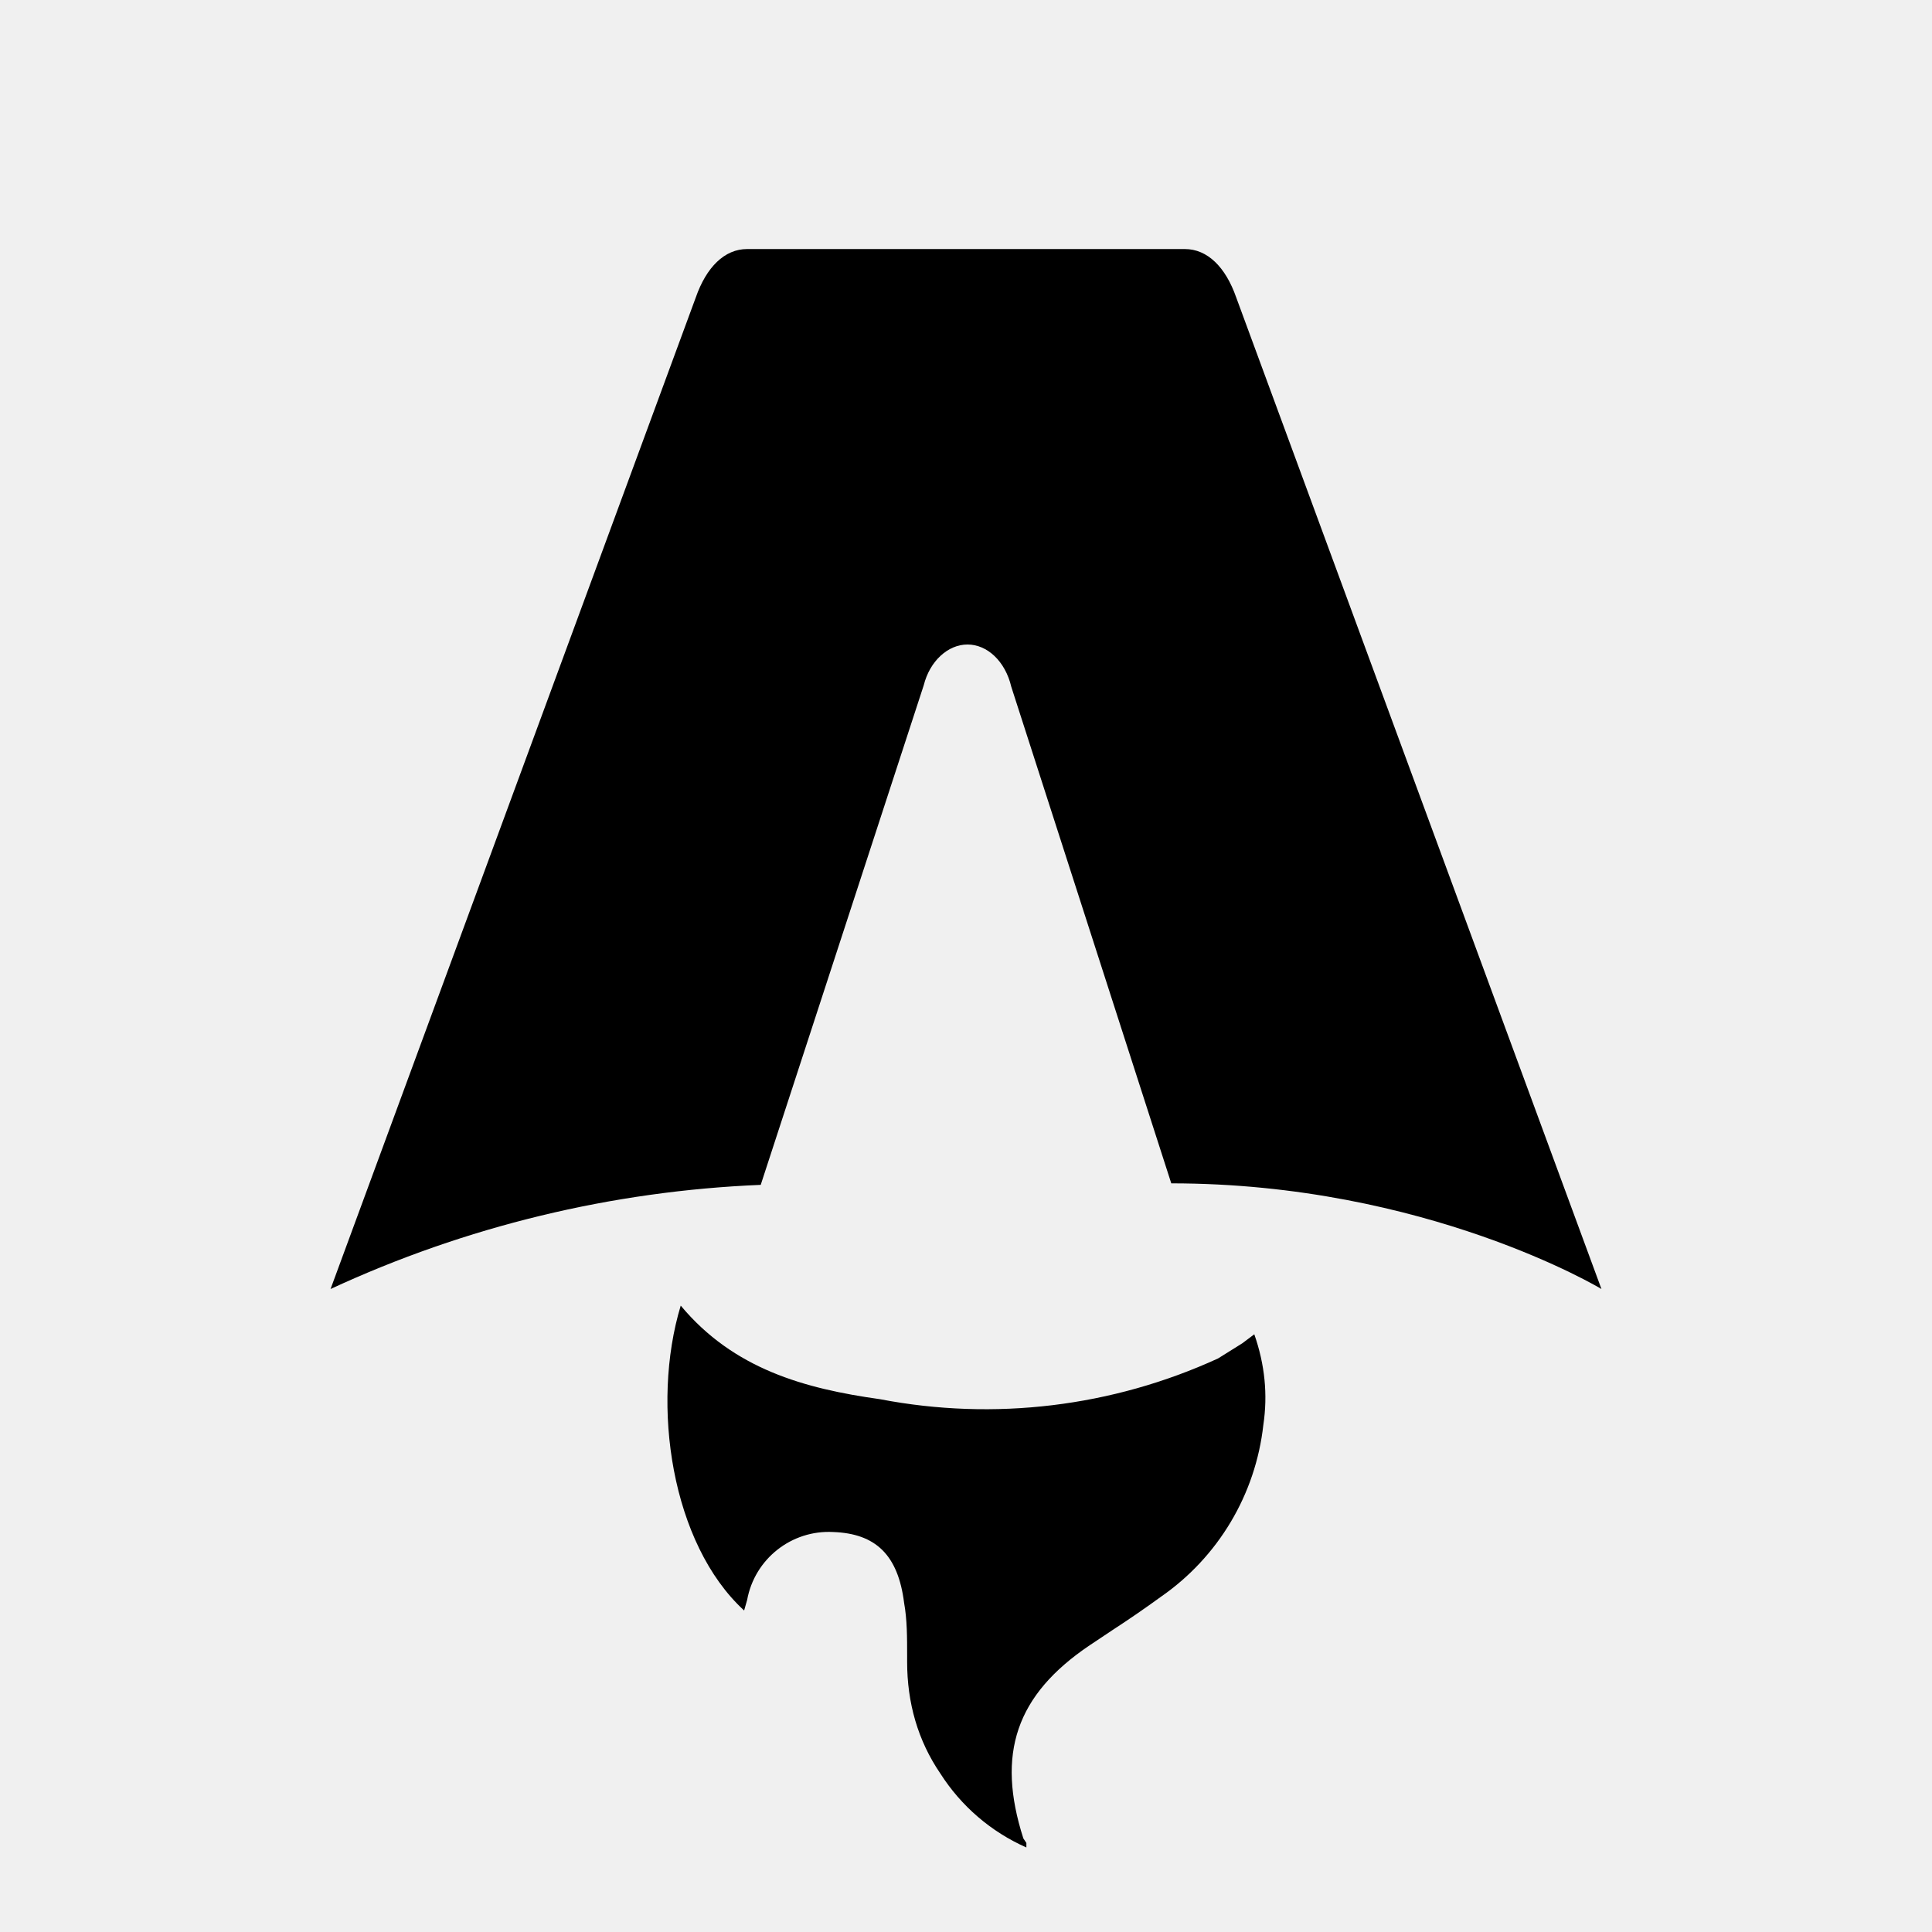
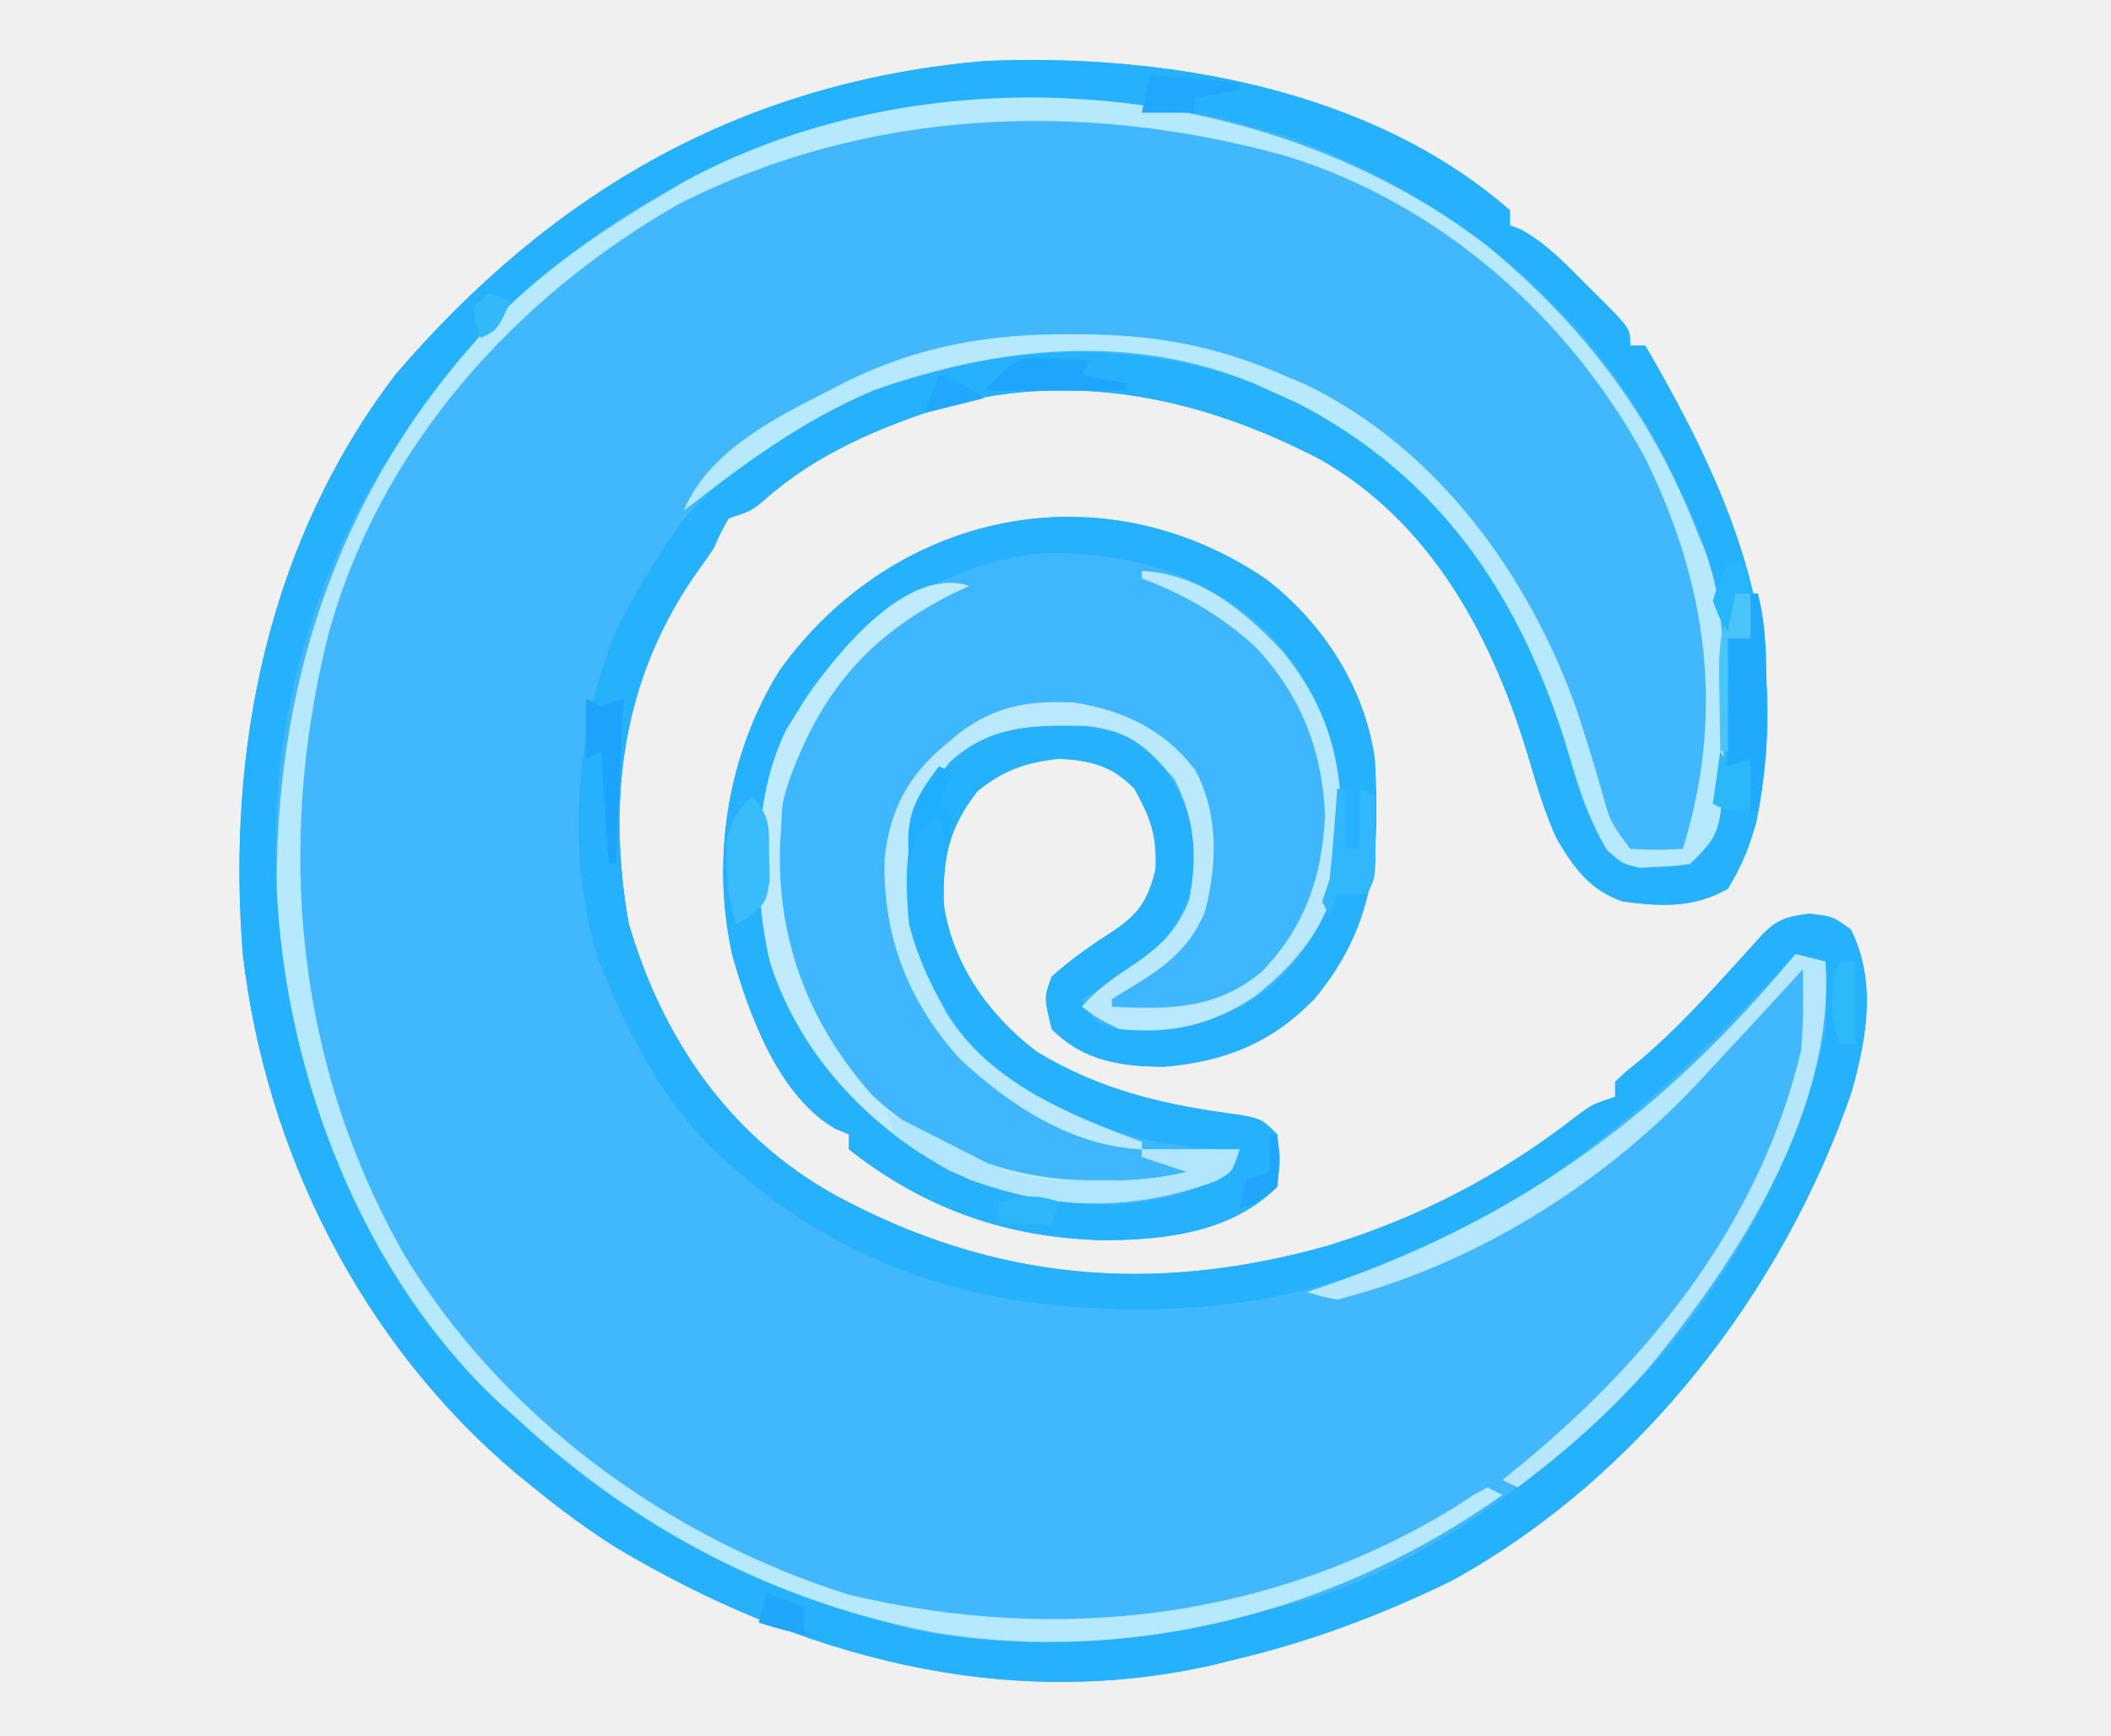
- <svg xmlns="http://www.w3.org/2000/svg" fill="none" viewBox="0 0 128 128">
-   <path d="M50.4 78.5a75.1 75.1 0 0 0-28.5 6.9l24.2-65.7c.7-2 1.9-3.2 3.4-3.2h29c1.5 0 2.7 1.2 3.4 3.2l24.2 65.7s-11.6-7-28.5-7L67 45.5c-.4-1.7-1.6-2.8-2.9-2.8-1.3 0-2.5 1.1-2.9 2.7L50.4 78.5Zm-1.1 28.2Zm-4.2-20.2c-2 6.6-.6 15.8 4.2 20.2a17.5 17.5 0 0 1 .2-.7 5.5 5.5 0 0 1 5.7-4.5c2.8.1 4.3 1.5 4.7 4.7.2 1.1.2 2.3.2 3.5v.4c0 2.7.7 5.2 2.2 7.4a13 13 0 0 0 5.7 4.9v-.3l-.2-.3c-1.8-5.6-.5-9.5 4.4-12.8l1.5-1a73 73 0 0 0 3.2-2.2 16 16 0 0 0 6.8-11.4c.3-2 .1-4-.6-6l-.8.6-1.6 1a37 37 0 0 1-22.4 2.7c-5-.7-9.7-2-13.2-6.2Z" />
-   <style>
-         path { fill: #000; }
-         @media (prefers-color-scheme: dark) {
-             path { fill: #FFF; }
-         }
-     </style>
+ <svg xmlns="http://www.w3.org/2000/svg" version="1.1" width="281" height="231">
+   <path d="M0 0 C0 0.66 0 1.32 0 2 C0.797 2.309 0.797 2.309 1.609 2.625 C5.008 4.58 7.511 7.221 10.25 10 C10.804 10.547 11.359 11.093 11.93 11.656 C16 15.747 16 15.747 16 18 C16.66 18 17.32 18 18 18 C29.969 38.548 37.633 57.209 32.812 81.312 C31.85 84.795 30.882 87.195 29 90.312 C24.397 92.902 20.154 92.685 15 92 C10.631 90.48 8.531 87.558 6.242 83.684 C4.695 80.341 3.658 76.901 2.625 73.375 C-2.111 57.241 -10.294 41.584 -25.41 33.082 C-40.989 25 -57.708 21.366 -75 26 C-83.918 28.903 -92.254 32.326 -99.336 38.617 C-101 40 -101 40 -104 41 C-105.064 42.847 -105.064 42.847 -106 45 C-106.923 46.343 -107.862 47.676 -108.812 49 C-118.221 62.905 -120.191 78.542 -117.316 94.887 C-112.875 110.163 -104.016 123.154 -90 131 C-68.838 142.53 -47.561 144.345 -24.438 137.875 C-12.223 134.179 -1.177 128.424 8.863 120.566 C11 119 11 119 14 118 C14 117.34 14 116.68 14 116 C15.293 114.766 15.293 114.766 17.188 113.25 C22.084 109.118 26.316 104.453 30.606 99.712 C31.146 99.119 31.686 98.525 32.242 97.914 C32.725 97.377 33.209 96.841 33.707 96.288 C35.72 94.283 37.032 93.996 39.875 93.625 C43 94 43 94 45.375 95.75 C48.803 102.605 47.499 110.076 45.5 117.25 C36.417 143.895 17.039 168.861 -7.867 182.477 C-17.224 187.027 -26.851 190.643 -37 193 C-37.771 193.193 -38.542 193.387 -39.336 193.586 C-67.385 200.016 -94.833 192.423 -119 178 C-122.853 175.567 -126.468 172.88 -130 170 C-130.723 169.416 -131.446 168.832 -132.191 168.23 C-152.732 150.964 -165.644 125.455 -168.684 98.973 C-170.863 71.606 -165.266 44.005 -148.312 21.812 C-127.431 -2.529 -102.135 -17.162 -69.758 -19.887 C-45.913 -20.866 -18.577 -16.232 0 0 Z " fill="#41B8FE" transform="translate(201,28)" />
+   <path d="M0 0 C0 0.66 0 1.32 0 2 C0.797 2.309 0.797 2.309 1.609 2.625 C5.008 4.58 7.511 7.221 10.25 10 C10.804 10.547 11.359 11.093 11.93 11.656 C16 15.747 16 15.747 16 18 C16.66 18 17.32 18 18 18 C29.969 38.548 37.633 57.209 32.812 81.312 C31.85 84.795 30.882 87.195 29 90.312 C24.397 92.902 20.154 92.685 15 92 C10.631 90.48 8.531 87.558 6.242 83.684 C4.695 80.341 3.658 76.901 2.625 73.375 C-2.111 57.241 -10.294 41.584 -25.41 33.082 C-40.989 25 -57.708 21.366 -75 26 C-83.918 28.903 -92.254 32.326 -99.336 38.617 C-101 40 -101 40 -104 41 C-105.064 42.847 -105.064 42.847 -106 45 C-106.923 46.343 -107.862 47.676 -108.812 49 C-118.221 62.905 -120.191 78.542 -117.316 94.887 C-112.875 110.163 -104.016 123.154 -90 131 C-68.838 142.53 -47.561 144.345 -24.438 137.875 C-12.223 134.179 -1.177 128.424 8.863 120.566 C11 119 11 119 14 118 C14 117.34 14 116.68 14 116 C15.293 114.766 15.293 114.766 17.188 113.25 C22.084 109.118 26.316 104.453 30.606 99.712 C31.146 99.119 31.686 98.525 32.242 97.914 C32.725 97.377 33.209 96.841 33.707 96.288 C35.72 94.283 37.032 93.996 39.875 93.625 C43 94 43 94 45.375 95.75 C48.803 102.605 47.499 110.076 45.5 117.25 C36.417 143.895 17.039 168.861 -7.867 182.477 C-17.224 187.027 -26.851 190.643 -37 193 C-37.771 193.193 -38.542 193.387 -39.336 193.586 C-67.385 200.016 -94.833 192.423 -119 178 C-122.853 175.567 -126.468 172.88 -130 170 C-130.723 169.416 -131.446 168.832 -132.191 168.23 C-152.732 150.964 -165.644 125.455 -168.684 98.973 C-170.863 71.606 -165.266 44.005 -148.312 21.812 C-127.431 -2.529 -102.135 -17.162 -69.758 -19.887 C-45.913 -20.866 -18.577 -16.232 0 0 Z M-91 -11 C-92.002 -10.733 -93.003 -10.466 -94.035 -10.191 C-116.057 -3.663 -135.846 11.636 -148 31 C-148.584 31.889 -149.168 32.779 -149.77 33.695 C-156.356 44.229 -161.091 56.678 -163 69 C-163.11 69.651 -163.219 70.302 -163.332 70.973 C-167.134 98.094 -159.655 126.011 -143.75 148.125 C-128.14 168.131 -107.465 181.592 -83 188 C-81.656 188.369 -81.656 188.369 -80.285 188.746 C-64.041 192.467 -46.901 190.064 -31 186 C-29.893 185.723 -28.785 185.446 -27.645 185.16 C-14.772 181.391 -3.015 173.763 7 165 C7.732 164.411 8.464 163.822 9.219 163.215 C25.113 150.035 37.956 129.345 42 109 C42.065 107.418 42.086 105.833 42.062 104.25 C42.053 103.451 42.044 102.652 42.035 101.828 C42.024 101.225 42.012 100.622 42 100 C40.68 99.67 39.36 99.34 38 99 C37.573 99.463 37.146 99.925 36.706 100.402 C13.945 124.993 -10.531 144.861 -45.59 146.254 C-69.509 146.882 -88.65 141.514 -106.367 124.762 C-112.641 118.308 -116.536 111.196 -120 103 C-120.362 102.153 -120.724 101.306 -121.098 100.434 C-125.747 86.962 -124.557 68.987 -119 56 C-116.927 51.798 -114.625 47.88 -112 44 C-111.562 43.345 -111.123 42.69 -110.672 42.016 C-106.084 35.991 -99.281 32.056 -93 28 C-92.219 27.471 -91.438 26.943 -90.633 26.398 C-87.041 24.491 -83.344 23.461 -79.438 22.375 C-78.683 22.158 -77.928 21.942 -77.15 21.719 C-59.545 16.693 -41.227 18.283 -25.082 27.121 C-7.743 37.692 1.737 52.651 7.641 71.703 C9.916 80.173 9.916 80.173 15 87 C18.065 87.666 20.926 87.614 24 87 C30.819 79.542 28.656 64.418 28.274 55.083 C27.653 48.094 25.13 42.203 22 36 C21.52 34.989 21.041 33.979 20.547 32.938 C10.248 12.565 -8.19 -2.053 -29.438 -9.75 C-30.952 -10.191 -32.473 -10.605 -34 -11 C-34.968 -11.277 -35.936 -11.554 -36.934 -11.84 C-54.079 -16.063 -74.026 -15.895 -91 -11 Z " fill="#26B1FC" transform="translate(201,28)" />
+   <path d="M0 0 C7.524 5.79 13.097 14.37 14.441 23.879 C15.128 36.297 14.631 45.985 6.387 55.867 C0.757 61.689 -5.533 64.196 -13.559 64.879 C-19.317 64.87 -24.303 64.135 -28.559 59.879 C-29.591 55.663 -29.591 55.663 -28.559 52.879 C-25.911 50.505 -23.146 48.605 -20.16 46.676 C-16.788 44.347 -15.738 42.595 -14.746 38.629 C-14.522 34.155 -15.388 31.77 -17.559 27.879 C-20.538 24.797 -23.323 24.123 -27.559 23.879 C-32.019 24.361 -34.908 25.355 -38.434 28.191 C-42.261 33.032 -43.079 37.098 -42.934 43.191 C-41.817 51.196 -36.906 58.066 -30.559 62.879 C-21.908 68.117 -13.294 70.035 -3.352 71.316 C-0.559 71.879 -0.559 71.879 1.441 73.879 C1.879 77.254 1.879 77.254 1.441 80.879 C-4.649 86.914 -13.345 87.937 -21.645 87.98 C-34.479 87.652 -45.384 83.869 -55.559 75.879 C-55.559 75.219 -55.559 74.559 -55.559 73.879 C-56.146 73.642 -56.734 73.405 -57.34 73.16 C-64.916 68.785 -68.818 58.051 -71.089 49.998 C-73.946 37.104 -71.684 23.172 -64.746 12.066 C-49.51 -9.05 -21.93 -14.942 0 0 Z " fill="#3EB7FE" transform="translate(168.5586,77.12109)" />
+   <path d="M0 0 C7.524 5.79 13.097 14.37 14.441 23.879 C15.128 36.297 14.631 45.985 6.387 55.867 C0.757 61.689 -5.533 64.196 -13.559 64.879 C-19.317 64.87 -24.303 64.135 -28.559 59.879 C-29.591 55.663 -29.591 55.663 -28.559 52.879 C-25.911 50.505 -23.146 48.605 -20.16 46.676 C-16.788 44.347 -15.738 42.595 -14.746 38.629 C-14.522 34.155 -15.388 31.77 -17.559 27.879 C-20.538 24.797 -23.323 24.123 -27.559 23.879 C-32.019 24.361 -34.908 25.355 -38.434 28.191 C-42.261 33.032 -43.079 37.098 -42.934 43.191 C-41.817 51.196 -36.906 58.066 -30.559 62.879 C-21.908 68.117 -13.294 70.035 -3.352 71.316 C-0.559 71.879 -0.559 71.879 1.441 73.879 C1.879 77.254 1.879 77.254 1.441 80.879 C-4.649 86.914 -13.345 87.937 -21.645 87.98 C-34.479 87.652 -45.384 83.869 -55.559 75.879 C-55.559 75.219 -55.559 74.559 -55.559 73.879 C-56.146 73.642 -56.734 73.405 -57.34 73.16 C-64.916 68.785 -68.818 58.051 -71.089 49.998 C-73.946 37.104 -71.684 23.172 -64.746 12.066 C-49.51 -9.05 -21.93 -14.942 0 0 Z M-60.02 13.793 C-67.636 24.116 -68.166 36.471 -66.559 48.879 C-63.518 60.426 -55.61 70.473 -45.57 76.746 C-35.21 82.249 -24.015 84.99 -12.383 82.086 C-8.362 80.727 -8.362 80.727 -4.559 78.879 C-4.064 77.394 -4.064 77.394 -3.559 75.879 C-4.757 75.858 -4.757 75.858 -5.98 75.836 C-18.401 75.297 -29.191 71.212 -38.559 62.879 C-40.965 60.055 -42.827 57.154 -44.559 53.879 C-44.898 53.254 -45.237 52.629 -45.586 51.984 C-48.337 45.963 -48.424 39.358 -47.559 32.879 C-45.555 27.66 -42.226 23.95 -37.559 20.879 C-31.082 18.72 -23.149 18.718 -16.934 21.504 C-12.3 26.137 -9.898 30.031 -9.469 36.578 C-9.654 41.325 -10.906 45.08 -14.145 48.605 C-17.36 51.456 -20.782 53.819 -24.559 55.879 C-22.836 59.127 -22.836 59.127 -19.559 59.879 C-12.036 60.539 -5.657 58.893 0.492 54.371 C6.869 48.5 9.52 42.442 10.014 33.788 C10.266 23.156 7.429 14.907 0.129 6.941 C-8.515 -0.899 -18.097 -3.669 -29.598 -3.5 C-42.208 -2.294 -52.054 4.3 -60.02 13.793 Z " fill="#26B1FC" transform="translate(168.5586,77.12109)" />
+   <path d="M0 0 C12.743 10.572 21.984 22.651 27.938 38.188 C28.196 38.81 28.455 39.432 28.722 40.074 C31.225 46.618 31.387 52.736 31.312 59.688 C31.324 60.764 31.336 61.84 31.348 62.949 C31.293 77.832 31.293 77.832 26.938 82.188 C25.012 82.461 25.012 82.461 22.625 82.562 C21.845 82.611 21.065 82.66 20.262 82.711 C17.938 82.188 17.938 82.188 15.879 80.383 C13.068 75.757 11.744 70.848 10.188 65.688 C3.943 46.088 -6.549 30.64 -25.188 20.938 C-26.473 20.34 -27.764 19.756 -29.062 19.188 C-29.662 18.912 -30.261 18.636 -30.879 18.352 C-47.323 11.417 -65.267 13.28 -81.621 19.098 C-90.904 22.92 -99.198 29.035 -107.062 35.188 C-103.644 27.056 -94.641 22.697 -87.125 18.875 C-86.494 18.55 -85.863 18.225 -85.212 17.89 C-75.724 13.26 -66.38 11.624 -55.875 11.688 C-54.784 11.692 -53.692 11.697 -52.568 11.703 C-43.293 11.901 -35.536 13.491 -27.062 17.188 C-25.581 17.822 -25.581 17.822 -24.07 18.469 C-6.66 26.952 5.492 43.835 11.842 61.738 C12.966 65.165 14.036 68.603 15.035 72.068 C16.234 76.537 16.234 76.537 18.938 80.188 C22.521 80.354 22.521 80.354 25.938 80.188 C31.573 62.173 29.215 44.968 20.938 28.188 C10.876 9.486 -6.497 -5.827 -26.945 -12.062 C-53.803 -19.533 -82.647 -18.417 -107.75 -5.625 C-129.695 6.911 -147.584 26.907 -154.344 51.629 C-161.416 79.753 -158.708 108.887 -144.21 134.306 C-130.975 156.006 -109.221 171.833 -85.094 179.469 C-57.139 186.097 -28.736 182.789 -4.188 167.688 C-3.427 167.182 -2.666 166.677 -1.883 166.156 C-1.282 165.837 -0.681 165.517 -0.062 165.188 C0.598 165.518 1.258 165.847 1.938 166.188 C-19.828 181.687 -47.363 188.92 -73.961 184.465 C-95.168 180.303 -113.282 170.774 -129.062 156.188 C-129.872 155.471 -130.682 154.754 -131.516 154.016 C-149.875 136.94 -160.133 110.146 -161.23 85.398 C-161.379 56.317 -151.84 29.977 -131.375 8.938 C-124.994 2.638 -117.748 -2.247 -110.062 -6.812 C-109.076 -7.399 -108.09 -7.986 -107.074 -8.59 C-74.277 -26.417 -29.322 -22.676 0 0 Z " fill="#B6E8FE" transform="translate(198.0625,32.8125)" />
+   <path d="M0 0 C7.762 0.398 13.692 5.319 18.812 10.812 C25.901 19.615 27.174 27.955 26.266 39.034 C25.248 46.558 20.904 51.981 15.105 56.594 C9.303 60.469 3.918 61.68 -3 61 C-6 59.5 -6 59.5 -8 58 C-6.157 55.952 -4.386 54.595 -2.062 53.062 C2.043 50.298 4.406 48.444 6.312 43.812 C7.392 37.824 7.092 33.143 4.312 27.688 C0.73 23.523 -1.633 21.25 -7.289 20.652 C-14.334 20.482 -20.124 20.472 -25.609 25.465 C-31.205 32.689 -31.85 37.894 -31 47 C-30.081 50.598 -28.752 53.732 -27 57 C-26.661 57.636 -26.322 58.271 -25.973 58.926 C-20.235 68.134 -9.752 72.364 0 76 C0 76.33 0 76.66 0 77 C-9.282 76.587 -17.542 71.188 -24.215 64.98 C-31.147 57.29 -34.535 48.578 -34.25 38.234 C-33.521 31.716 -31.093 27.188 -26 23 C-25.169 22.3 -25.169 22.3 -24.32 21.586 C-19.415 17.942 -15.093 17.232 -9.035 17.523 C-2.461 18.556 3.09 21.148 7.125 26.562 C10.242 32.43 10.013 39.016 8.406 45.336 C6.237 50.577 2.618 53.036 -2.172 55.871 C-2.775 56.244 -3.378 56.616 -4 57 C-4 57.33 -4 57.66 -4 58 C3.504 58.415 9.972 58.373 15.945 53.371 C21.695 47.417 24.013 40.704 24.375 32.5 C24.004 23.727 21.067 16.354 15 10 C10.42 5.895 5.742 3.153 0 1 C0 0.67 0 0.34 0 0 Z " fill="#BAE9FE" transform="translate(152,76)" />
+   <path d="M0 0 C1.32 0.33 2.64 0.66 4 1 C5.33 20.623 -7.439 40.374 -19.441 54.969 C-24.772 61.042 -30.516 66.186 -37 71 C-37.66 70.67 -38.32 70.34 -39 70 C-38.045 69.224 -37.09 68.448 -36.105 67.648 C-18.818 53.326 -4.492 35.093 0.75 12.812 C0.96 10.452 1.025 8.19 1.016 5.824 C1.008 3.931 1.008 3.931 1 2 C0.25 2.822 -0.5 3.645 -1.273 4.492 C-3.971 7.44 -6.685 10.372 -9.41 13.294 C-10.788 14.772 -12.16 16.255 -13.531 17.738 C-26.3 31.082 -42.998 41.423 -61 46 C-63.23 45.559 -63.23 45.559 -65 45 C-63.169 44.364 -63.169 44.364 -61.301 43.715 C-35.865 34.724 -17.179 20.677 0 0 Z " fill="#B6E7FE" transform="translate(239,127)" />
+   <path d="M0 0 C-0.701 0.329 -1.403 0.657 -2.125 0.996 C-13.439 6.668 -19.713 14.107 -24 26 C-24.905 29.01 -24.905 29.01 -25 32 C-25.05 32.713 -25.101 33.426 -25.152 34.16 C-25.66 46.963 -21.433 58.104 -13 67.688 C-5.061 75.198 5.722 79.146 16.438 79.125 C18.385 79.129 18.385 79.129 20.371 79.133 C23.401 79.022 26.065 78.713 29 78 C26.03 77.01 26.03 77.01 23 76 C23 75.67 23 75.34 23 75 C27.29 75 31.58 75 36 75 C35 78 35 78 32.918 79.168 C20.913 83.65 9.107 83.106 -2.625 77.816 C-13.673 71.722 -22.511 62.356 -26.457 50.262 C-28.777 40.606 -28.825 27.968 -24.258 18.992 C-23.843 18.335 -23.428 17.677 -23 17 C-22.564 16.301 -22.129 15.603 -21.68 14.883 C-17.417 8.71 -8.197 -2.732 0 0 Z " fill="#C0EBFE" transform="translate(129,78)" />
+   <path d="M0 0 C1.663 0.849 1.663 0.849 3.359 1.715 C4.823 2.456 6.286 3.197 7.75 3.938 C8.48 4.311 9.209 4.684 9.961 5.068 C10.67 5.426 11.379 5.784 12.109 6.152 C12.759 6.482 13.408 6.812 14.077 7.152 C18.531 9.116 22.591 9.135 27.438 9.125 C29.385 9.129 29.385 9.129 31.371 9.133 C34.401 9.022 37.065 8.713 40 8 C38.02 7.34 36.04 6.68 34 6 C34 5.67 34 5.34 34 5 C38.29 5 42.58 5 47 5 C46 8 46 8 43.918 9.168 C32.735 13.343 22.234 13.071 11 9 C7.46 7.279 4.072 5.473 1 3 C0.67 2.01 0.34 1.02 0 0 Z " fill="#B2E6FE" transform="translate(118,148)" />
+   <path d="M0 0 C0.33 0 0.66 0 1 0 C2.181 4.658 2.148 9.168 2.125 13.938 C2.129 14.723 2.133 15.509 2.137 16.318 C2.129 20.658 1.864 24.728 1 29 C0.67 29 0.34 29 0 29 C-0.33 27.02 -0.66 25.04 -1 23 C-1.66 23 -2.32 23 -3 23 C-3 17.39 -3 11.78 -3 6 C-2.01 6 -1.02 6 0 6 C0 4.02 0 2.04 0 0 Z " fill="#1FAAFC" transform="translate(233,79)" />
+   <path d="M0 0 C0.33 0 0.66 0 1 0 C1 2.64 1 5.28 1 8 C1.66 8 2.32 8 3 8 C3 5.36 3 2.72 3 0 C3.66 0.33 4.32 0.66 5 1 C5.027 2.792 5.046 4.583 5.062 6.375 C5.074 7.373 5.086 8.37 5.098 9.398 C5 12 5 12 4 14 C2.68 14 1.36 14 0 14 C-0.33 14.99 -0.66 15.98 -1 17 C-1.33 16.34 -1.66 15.68 -2 15 C-1.67 14.01 -1.34 13.02 -1 12 C-0.777 9.941 -0.593 7.878 -0.438 5.812 C-0.354 4.726 -0.27 3.639 -0.184 2.52 C-0.123 1.688 -0.062 0.857 0 0 Z " fill="#31B7FB" transform="translate(178,105)" />
+   <path d="M0 0 C2.685 2.685 2.33 4.197 2.375 7.938 C2.403 8.998 2.432 10.059 2.461 11.152 C2 14 2 14 -0.023 15.879 C-1.002 16.434 -1.002 16.434 -2 17 C-2.963 14.111 -3.196 12.078 -3.25 9.062 C-3.276 8.208 -3.302 7.353 -3.328 6.473 C-2.939 3.539 -1.934 2.193 0 0 Z " fill="#38BCFB" transform="translate(100,106)" />
+   <path d="M0 0 C0.882 0.046 1.763 0.093 2.672 0.141 C3.564 0.177 4.456 0.213 5.375 0.25 C6.388 0.32 6.388 0.32 7.422 0.391 C7.092 1.051 6.762 1.711 6.422 2.391 C9.392 2.886 9.392 2.886 12.422 3.391 C12.422 3.721 12.422 4.051 12.422 4.391 C6.152 4.391 -0.118 4.391 -6.578 4.391 C-2.578 0.391 -2.578 0.391 0 0 Z " fill="#1EA6FC" transform="translate(137.5781,47.60938)" />
+   <path d="M0 0 C0.99 0.495 0.99 0.495 2 1 C2.99 0.67 3.98 0.34 5 0 C4.67 7.26 4.34 14.52 4 22 C3.67 22 3.34 22 3 22 C2.67 17.05 2.34 12.1 2 7 C1.01 7.495 1.01 7.495 0 8 C0 5.36 0 2.72 0 0 Z " fill="#1CA4FD" transform="translate(78,93)" />
+   <path d="M0 0 C3.96 0.33 7.92 0.66 12 1 C12 1.33 12 1.66 12 2 C10.02 2.33 8.04 2.66 6 3 C6 3.66 6 4.32 6 5 C3.69 5 1.38 5 -1 5 C-0.67 3.35 -0.34 1.7 0 0 Z " fill="#1FA8FC" transform="translate(153,10)" />
+   <path d="M0 0 C0.66 0 1.32 0 2 0 C2 1.98 2 3.96 2 6 C1.01 6 0.02 6 -1 6 C-1 10.95 -1 15.9 -1 21 C-1.33 21 -1.66 21 -2 21 C-2.054 18.437 -2.094 15.876 -2.125 13.312 C-2.15 12.231 -2.15 12.231 -2.176 11.127 C-2.214 6.951 -1.879 3.751 0 0 Z " fill="#4BC4FC" transform="translate(231,79)" />
+   <path d="M0 0 C0.66 0 1.32 0 2 0 C2 3.63 2 7.26 2 11 C1.34 11 0.68 11 0 11 C-1.493 8.014 -1.118 5.291 -1 2 C-0.67 1.34 -0.34 0.68 0 0 Z " fill="#2DBAFB" transform="translate(245,128)" />
+   <path d="M0 0 C0.66 0.33 1.32 0.66 2 1 C1.34 2.32 0.68 3.64 0 5 C0.66 5.33 1.32 5.66 2 6 C1.67 7.65 1.34 9.3 1 11 C0.67 9.68 0.34 8.36 0 7 C-2.511 8.255 -2.871 9.501 -4 12 C-4.504 6.706 -3.189 4.186 0 0 Z " fill="#20AFFD" transform="translate(125,102)" />
+   <path d="M0 0 C0.33 0.66 0.66 1.32 1 2 C1.99 1.67 2.98 1.34 4 1 C4 3.31 4 5.62 4 8 C1 8 1 8 -1 7 C-0.67 4.69 -0.34 2.38 0 0 Z " fill="#2BB8FB" transform="translate(229,100)" />
+   <path d="M0 0 C2.475 0.99 2.475 0.99 5 2 C5 2.99 5 3.98 5 5 C5.66 5.33 6.32 5.66 7 6 C4.237 5.477 1.674 4.891 -1 4 C-0.67 2.68 -0.34 1.36 0 0 Z " fill="#20A7FC" transform="translate(102,212)" />
+   <path d="M0 0 C-0.33 0.99 -0.66 1.98 -1 3 C-3.31 3 -5.62 3 -8 3 C-8 2.01 -8 1.02 -8 0 C-4.713 -0.8 -3.29 -1.097 0 0 Z " fill="#2CB7FA" transform="translate(141,160)" />
+   <path d="M0 0 C0.33 0 0.66 0 1 0 C1.312 3.312 1.312 3.312 1 7 C-1.5 8.938 -1.5 8.938 -4 10 C-3.688 8.062 -3.688 8.062 -3 6 C-2.01 5.67 -1.02 5.34 0 5 C0 3.35 0 1.7 0 0 Z " fill="#21A6FD" transform="translate(169,151)" />
+   <path d="M0 0 C0.66 0 1.32 0 2 0 C2.33 1.32 2.66 2.64 3 4 C2.34 4 1.68 4 1 4 C0.67 5.65 0.34 7.3 0 9 C-1.125 7.312 -1.125 7.312 -2 5 C-1.125 2.25 -1.125 2.25 0 0 Z " fill="#27B5FB" transform="translate(230,75)" />
+   <path d="M0 0 C0.99 0.33 1.98 0.66 3 1 C1.25 4.875 1.25 4.875 -1 6 C-1.625 4.125 -1.625 4.125 -2 2 C-1.34 1.34 -0.68 0.68 0 0 Z " fill="#31B9FA" transform="translate(65,39)" />
+   <path d="M0 0 C3 1 3 1 6 3 C3.36 3.66 0.72 4.32 -2 5 C-1.34 3.35 -0.68 1.7 0 0 Z " fill="#21A7FD" transform="translate(125,50)" />
</svg>
